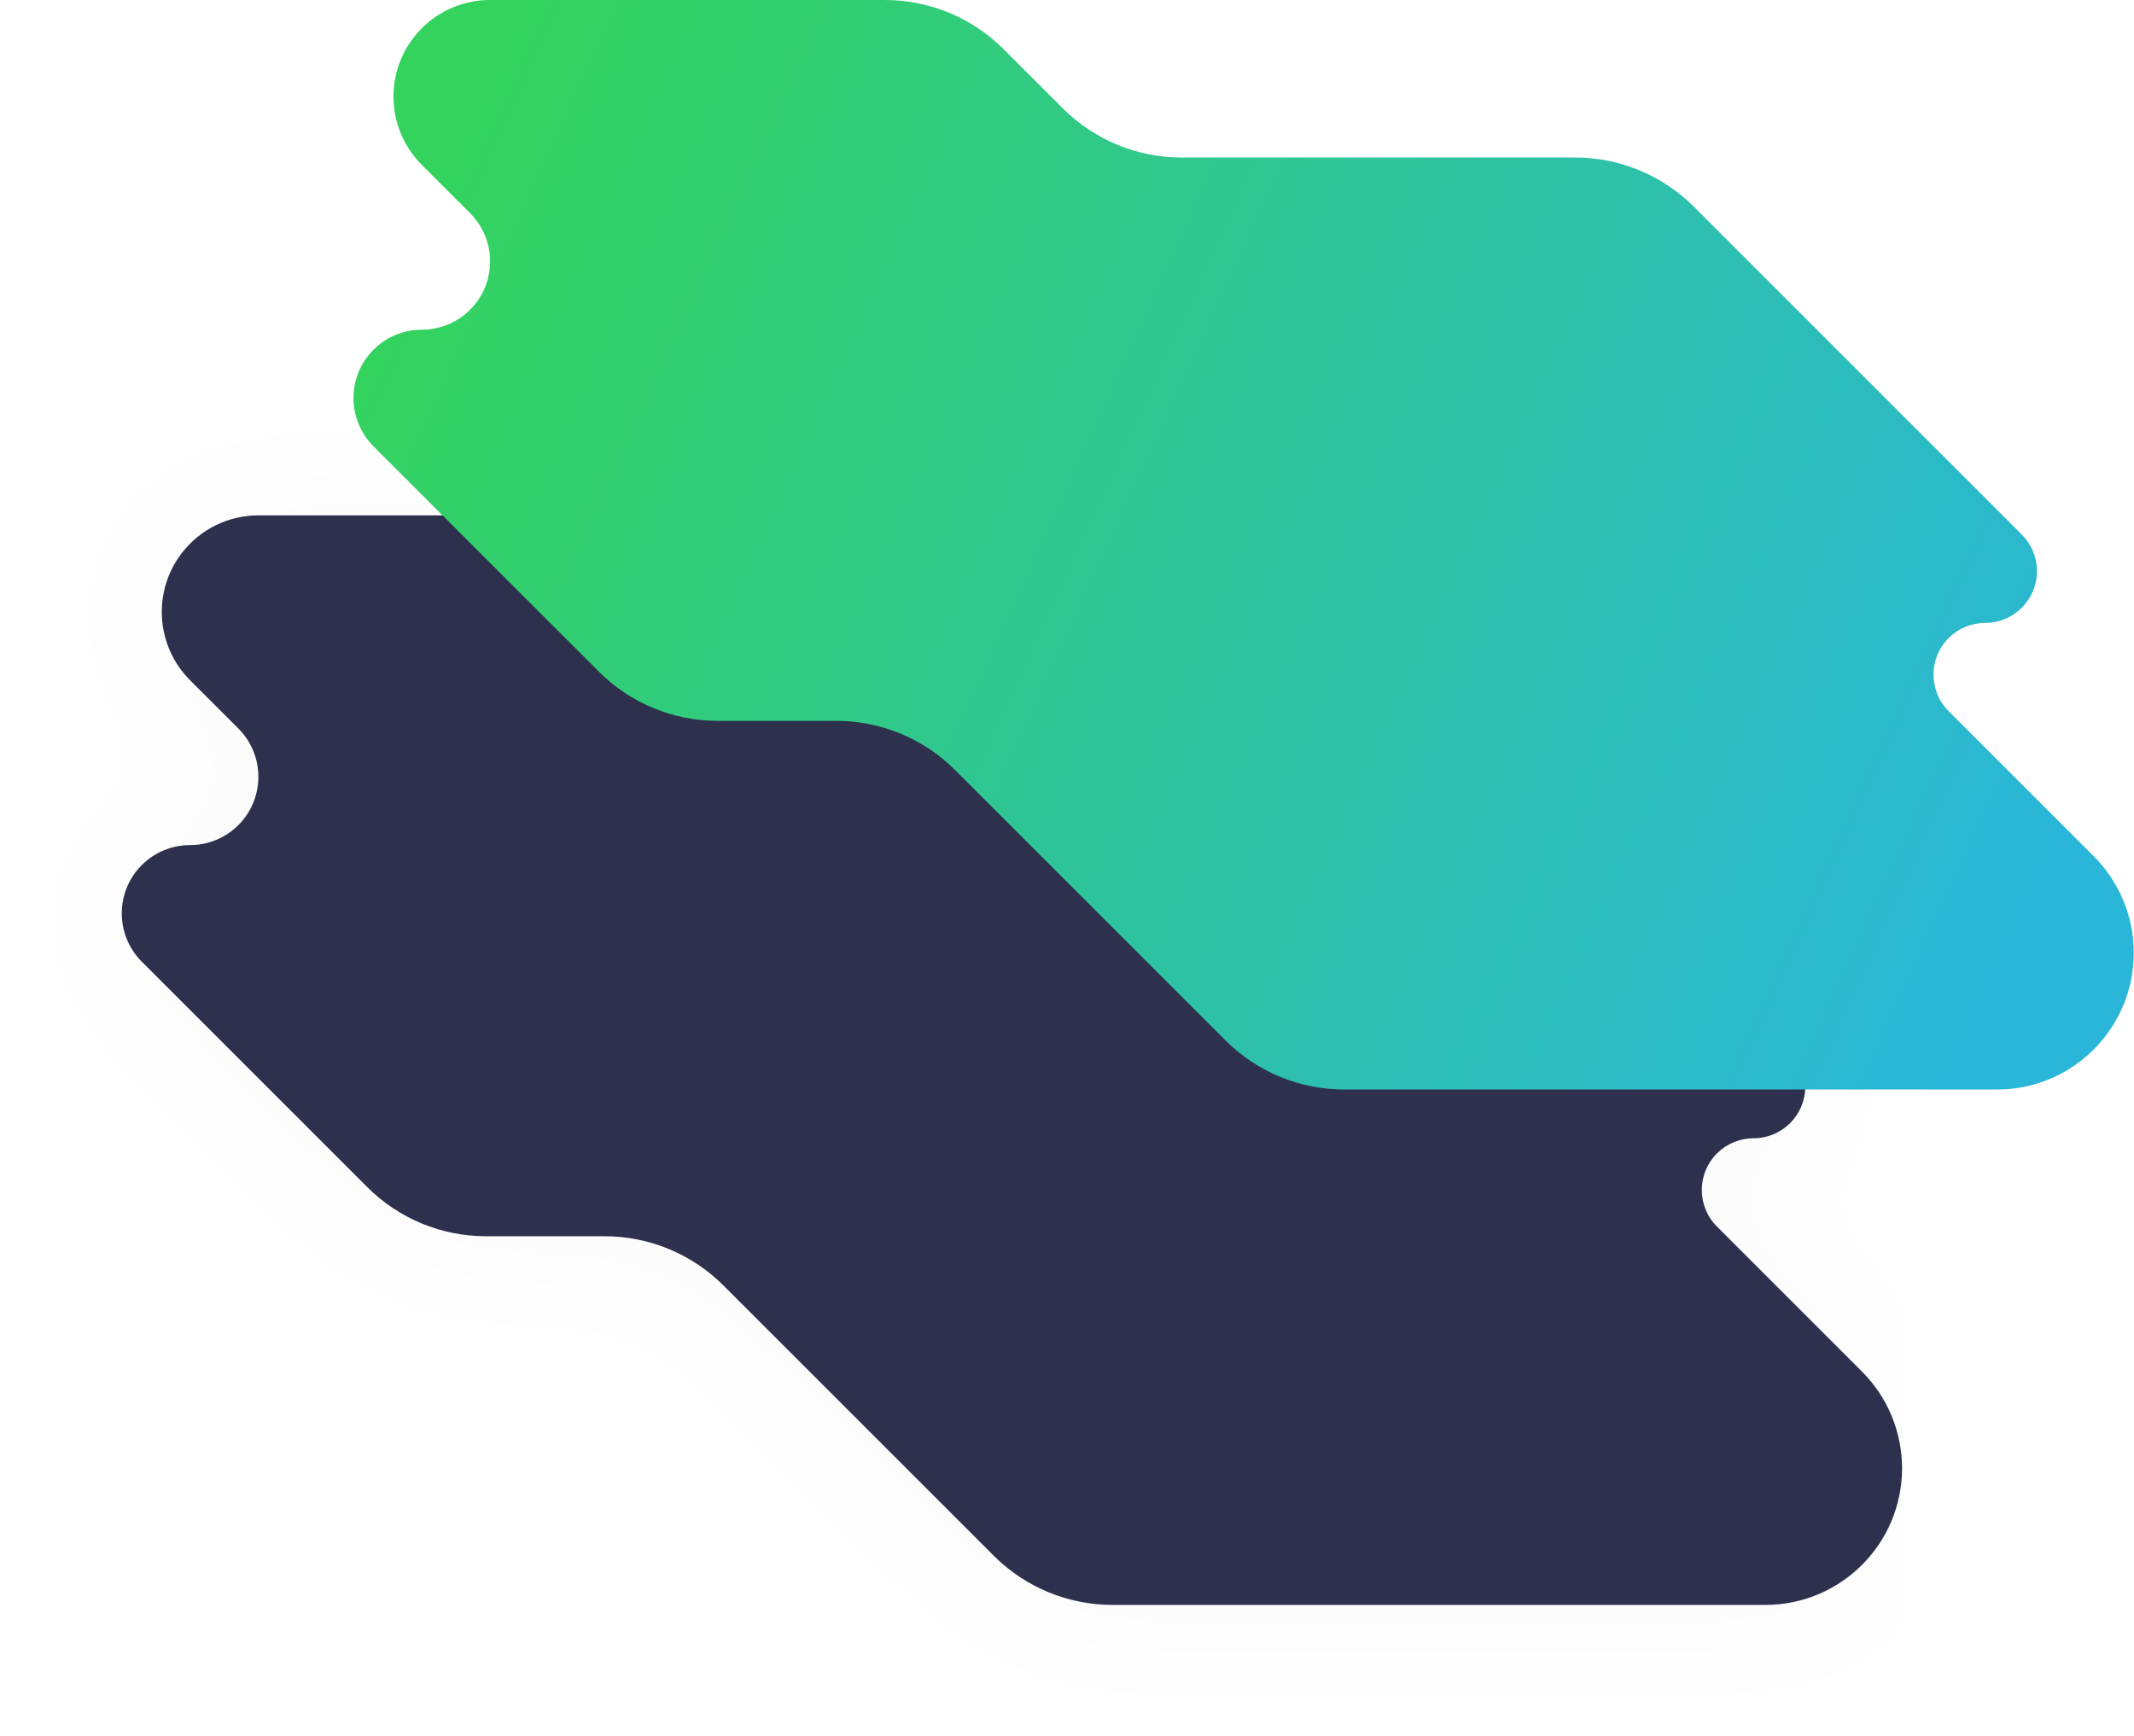
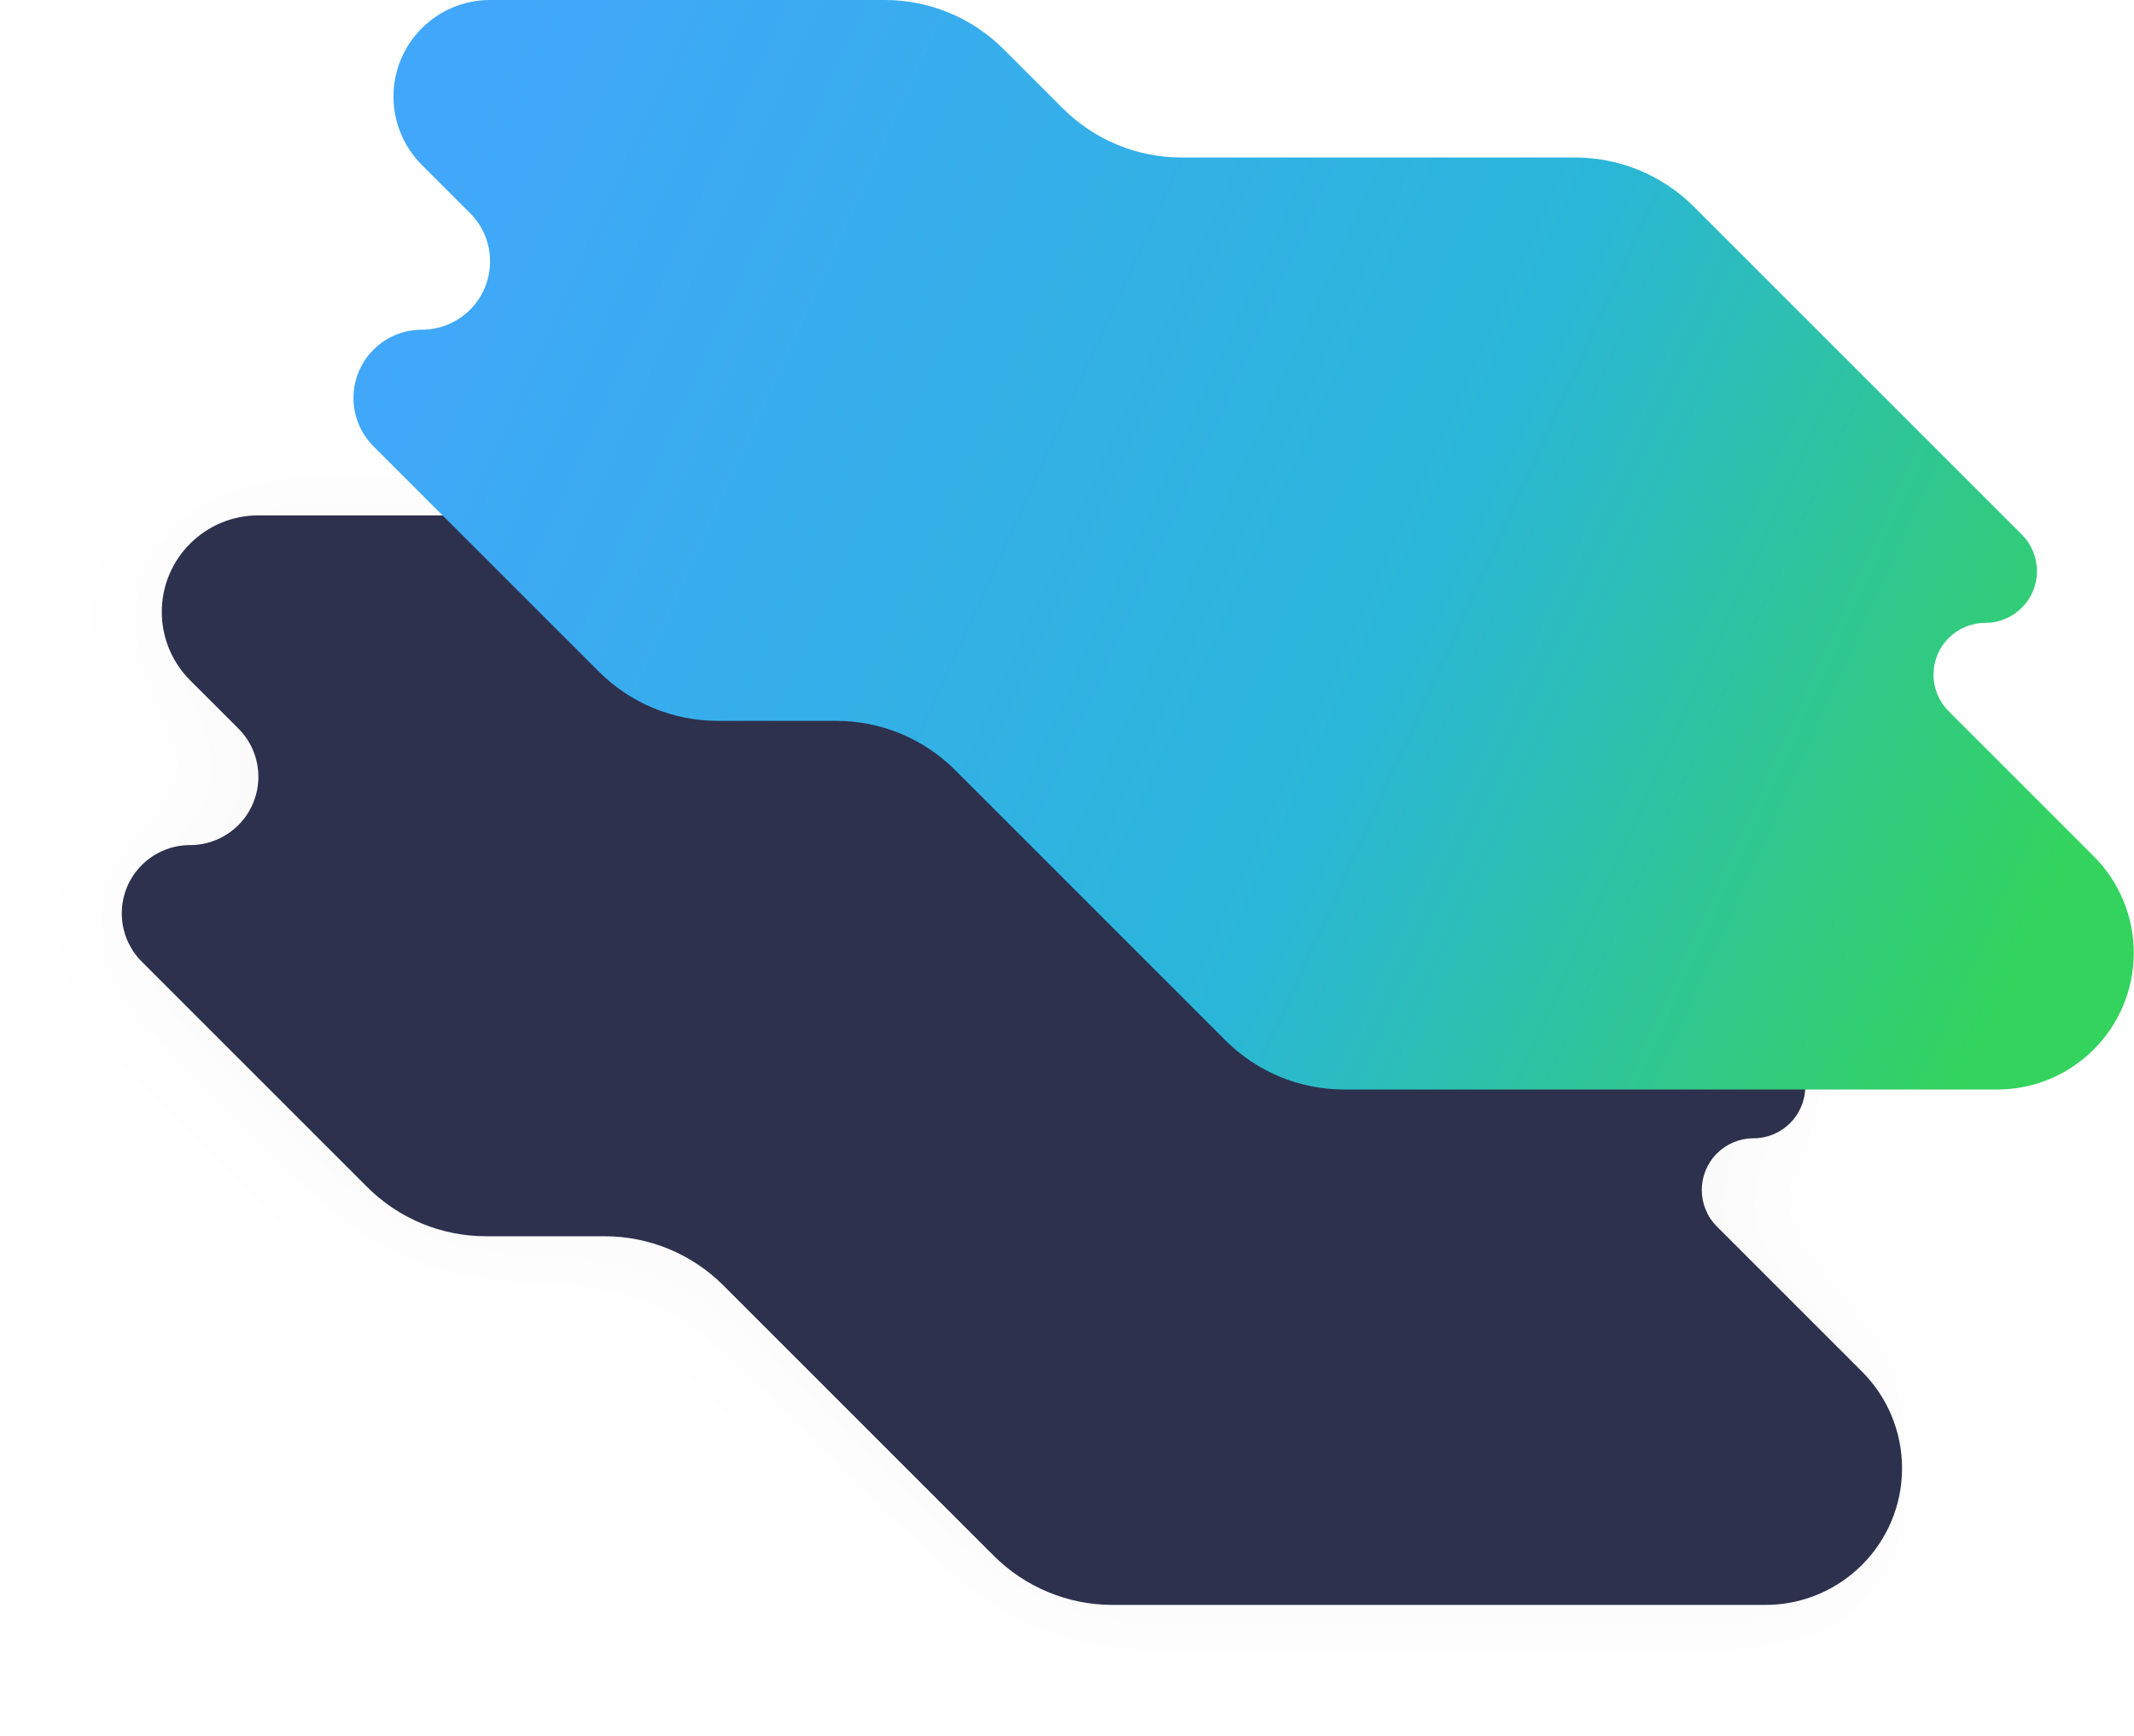
<svg xmlns="http://www.w3.org/2000/svg" xmlns:xlink="http://www.w3.org/1999/xlink" width="1271" height="1034">
  <defs>
    <linearGradient id="c" x1="0%" x2="99.58%" y1="36.147%" y2="63.736%">
-       <stop offset="0%" stop-color="#33D35E" />
-       <stop offset="100%" stop-color="#2AB6D9" />
+       <stop offset="0%" stop-color="#41a7fa" />
+       <stop offset="60%" stop-color="#2AB6D9" />
+       <stop offset="100%" stop-color="#33D35E" />
    </linearGradient>
    <filter id="a" width="104.9%" height="135.9%" x="-4.8%" y="-17.6%" filterUnits="objectBoundingBox">
      <feOffset dy="2" in="SourceAlpha" result="shadowOffsetOuter1" />
      <feGaussianBlur in="shadowOffsetOuter1" result="shadowBlurOuter1" stdDeviation="38.5" />
      <feColorMatrix in="shadowBlurOuter1" values="0 0 0 0 0 0 0 0 0 0 0 0 0 0 0 0 0 0 0.024 0" />
    </filter>
    <path id="b" d="M69.445 572.84L203.73 707.112a100 100 0 0070.708 29.286h70.693a100 100 0 0170.708 29.287l161.04 161.027A100 100 0 00647.584 956h388.853c44.964 0 81.415-36.45 81.415-81.414a81.414 81.414 0 00-23.848-57.57l-86.392-86.386c-12.033-12.032-12.034-31.54-.002-43.574a30.812 30.812 0 0121.788-9.025c17.017 0 30.812-13.795 30.812-30.812 0-8.172-3.246-16.01-9.025-21.788L855.85 430.11a100 100 0 00-70.708-29.287H550.7a100 100 0 01-70.708-29.287l-35.253-35.25A100 100 0 00374.032 307H138.88c-31.769 0-57.523 25.754-57.523 57.523a57.523 57.523 0 0016.85 40.676l28.761 28.76c15.886 15.884 15.887 41.64.003 57.525a40.676 40.676 0 01-28.764 11.915c-22.465 0-40.677 18.211-40.677 40.676a40.676 40.676 0 0011.915 28.764z" />
  </defs>
  <g fill="none" fill-rule="evenodd" transform="translate(15)">
    <use fill="#000" filter="url(#a)" xlink:href="#b" />
    <use fill="#2D314D" xlink:href="#b" />
    <path fill="url(#c)" d="M207.445 265.84L341.73 400.112a100 100 0 0070.708 29.286h70.693a100 100 0 0170.708 29.287l161.04 161.027A100 100 0 00785.584 649h388.853c44.964 0 81.415-36.45 81.415-81.414a81.414 81.414 0 00-23.848-57.57l-86.392-86.386c-12.033-12.032-12.034-31.54-.002-43.574a30.812 30.812 0 0121.788-9.025c17.017 0 30.812-13.795 30.812-30.812 0-8.172-3.246-16.01-9.025-21.788L993.85 123.11a100 100 0 00-70.708-29.287H688.7a100 100 0 01-70.708-29.287l-35.253-35.25A100 100 0 00512.032 0H276.88c-31.769 0-57.523 25.754-57.523 57.523a57.523 57.523 0 0016.85 40.676l28.761 28.76c15.886 15.884 15.887 41.64.003 57.525a40.676 40.676 0 01-28.764 11.915c-22.465 0-40.677 18.211-40.677 40.676a40.676 40.676 0 0011.915 28.764z" />
  </g>
</svg>
